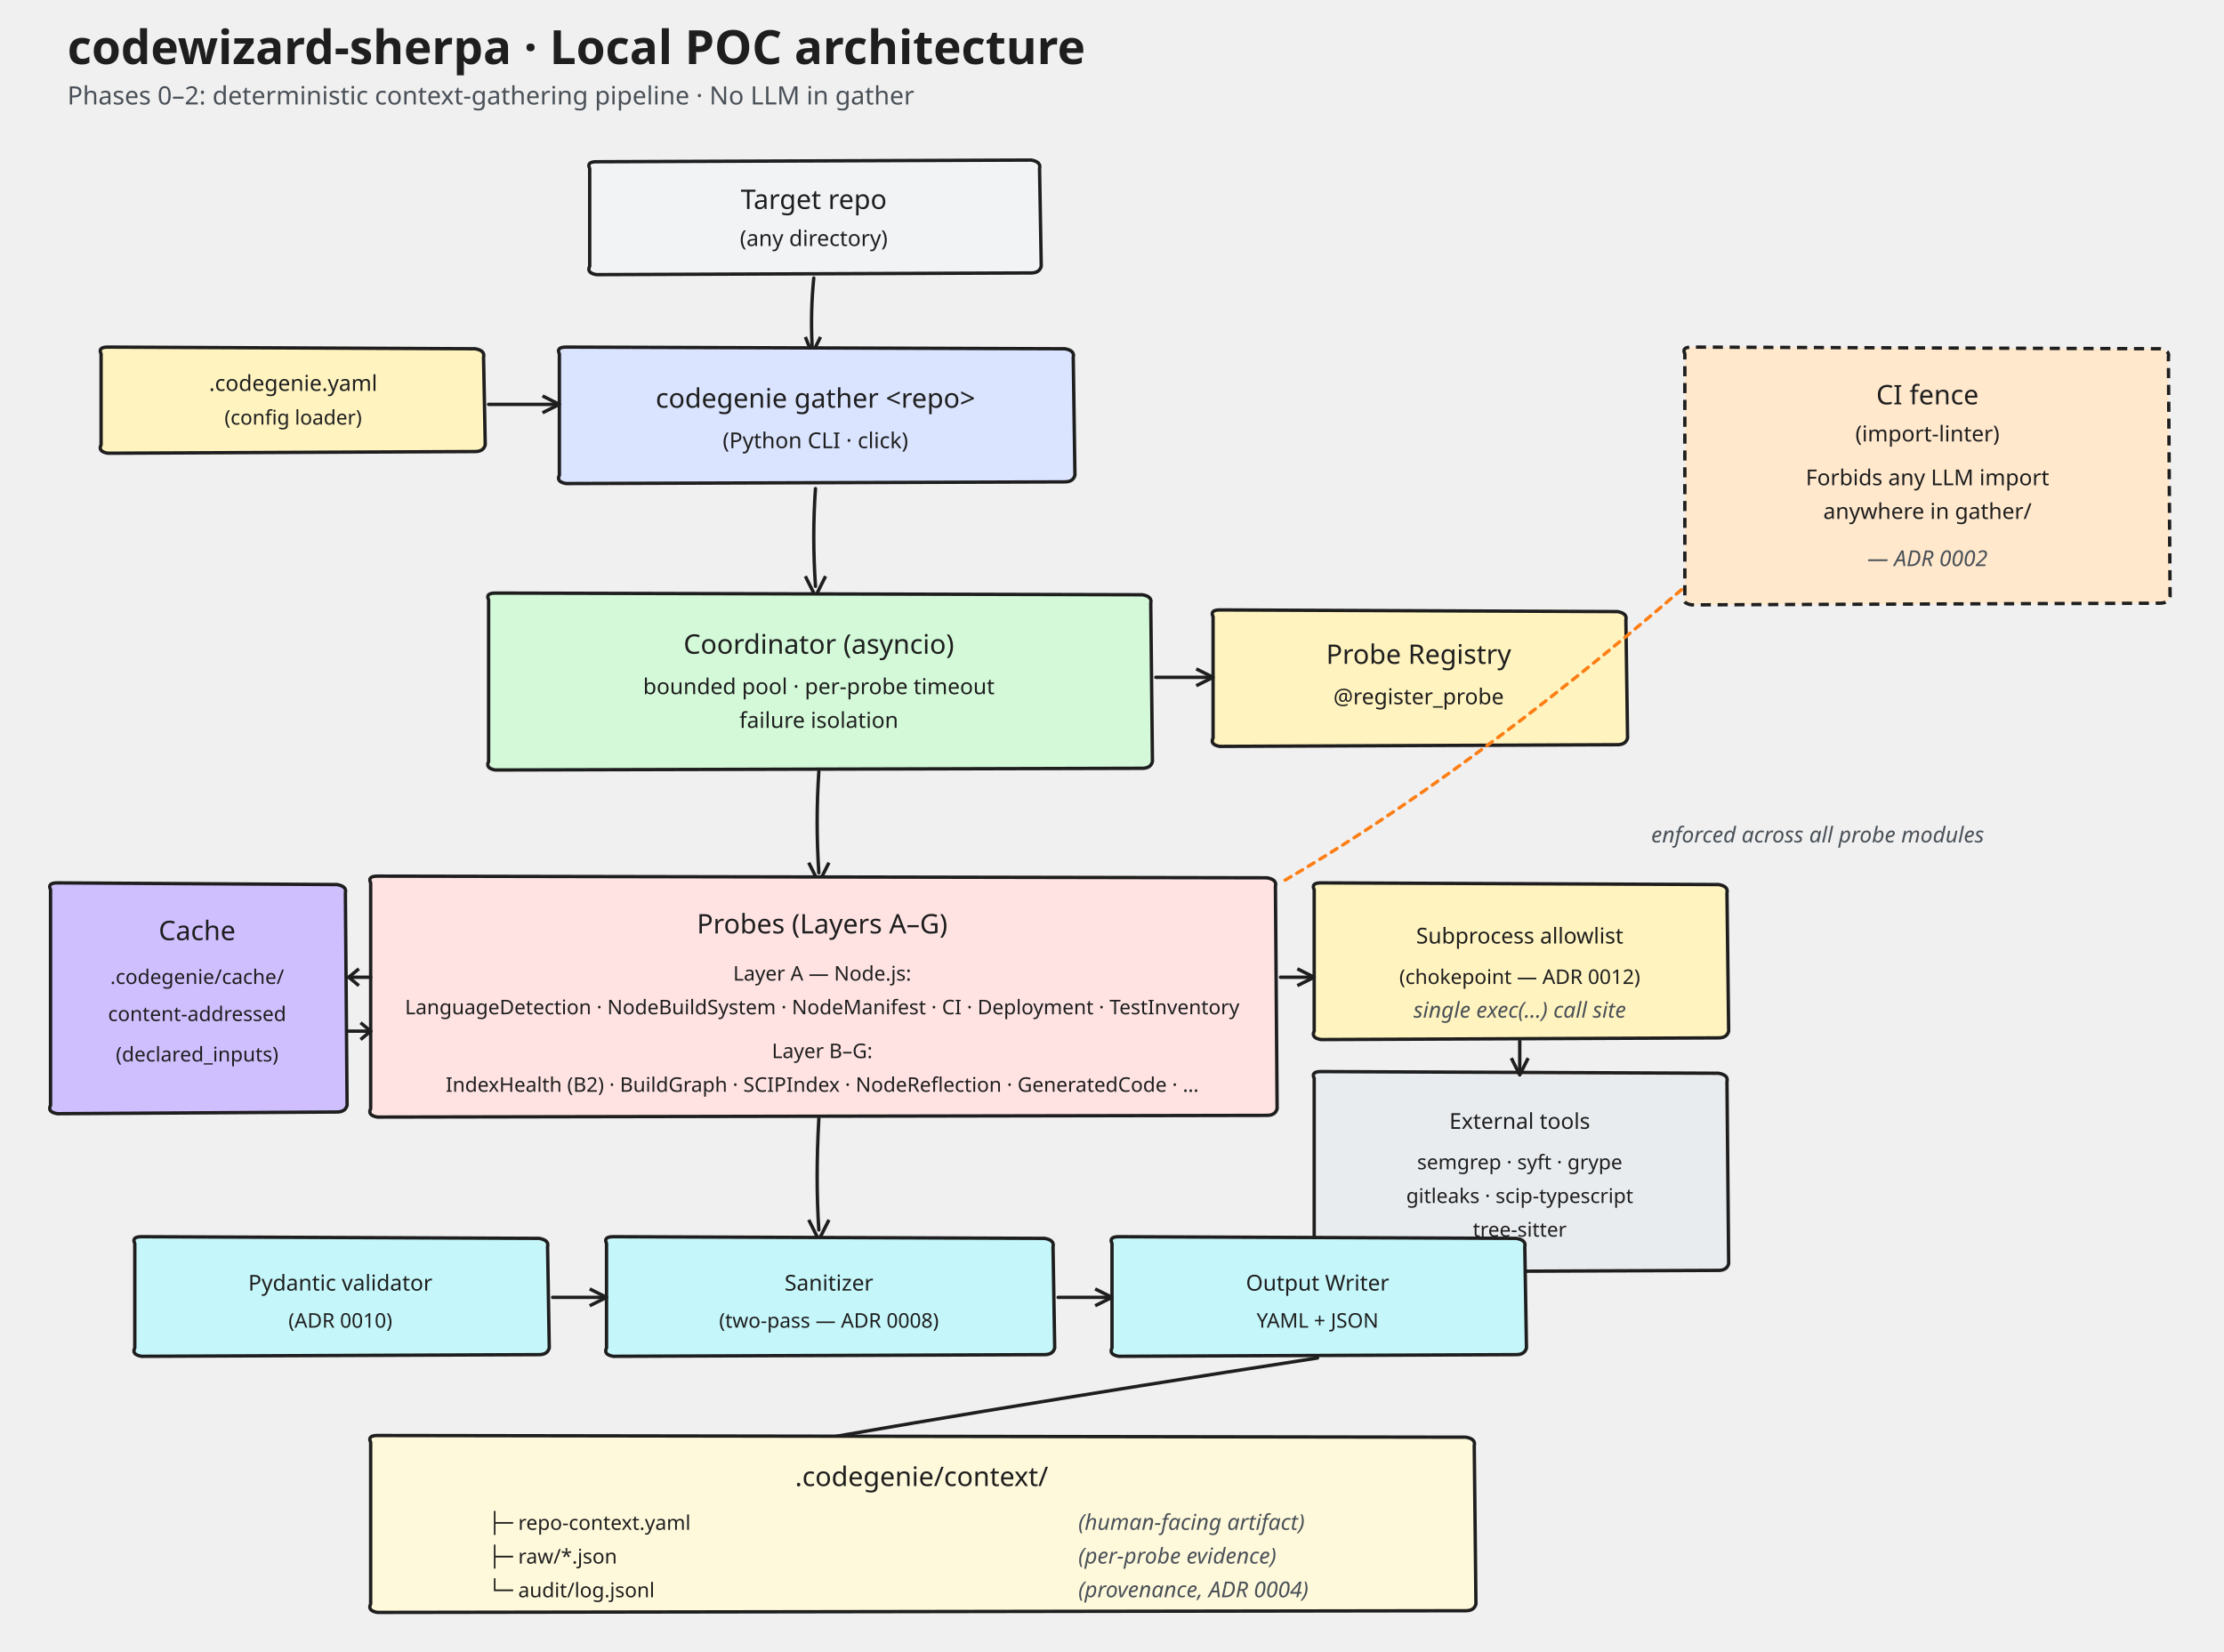
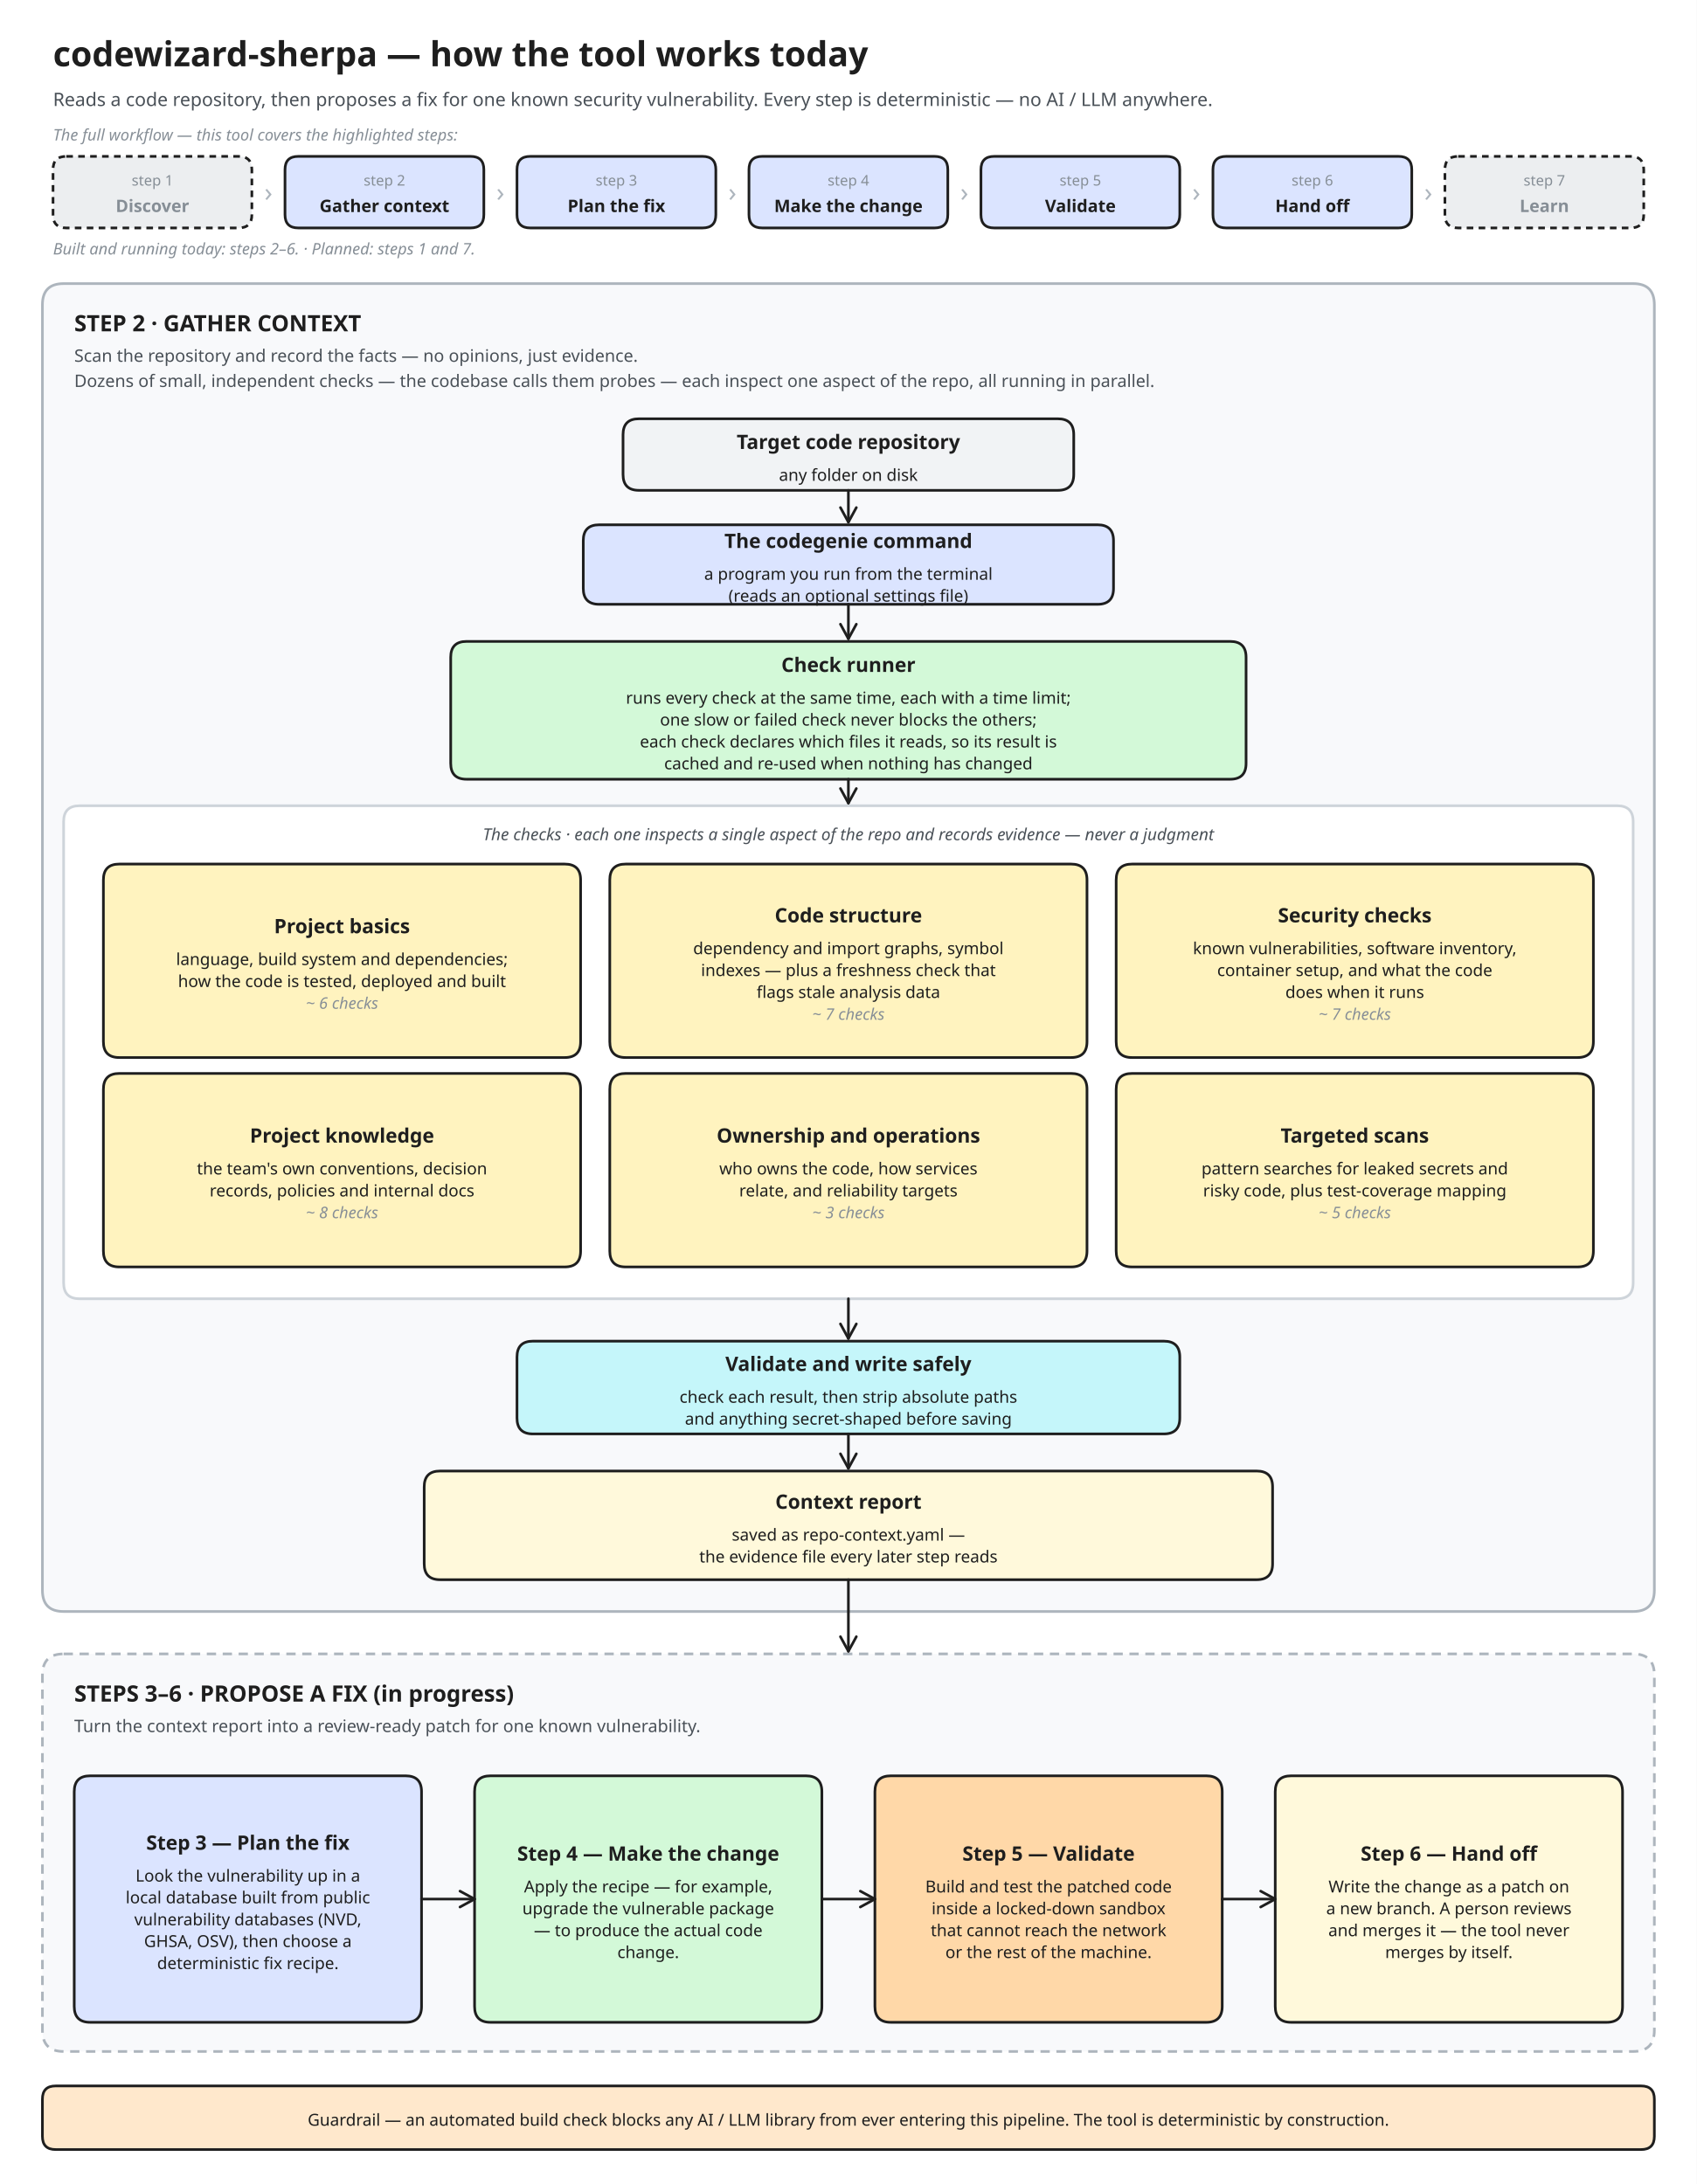
- <svg xmlns="http://www.w3.org/2000/svg" viewBox="0 0 1320 980" width="1320" height="980">
+ <svg xmlns="http://www.w3.org/2000/svg" viewBox="0 0 1280 1648" width="1280" height="1648">
  <style>
-     .t { font-family: "Comic Sans MS", "Caveat", "Patrick Hand", system-ui, sans-serif; }
-     .title { font-size: 28px; fill: #1e1e1e; font-weight: 700; }
-     .subtitle { font-size: 15px; fill: #495057; }
-     .box-label { font-size: 16px; fill: #1e1e1e; }
-     .box-label-sm { font-size: 13px; fill: #1e1e1e; }
-     .box-label-xs { font-size: 12px; fill: #1e1e1e; }
-     .note { font-size: 13px; fill: #495057; font-style: italic; }
-   </style>
-   <text x="40" y="38" class="t title">codewizard-sherpa · Local POC architecture</text>
-   <text x="40" y="62" class="t subtitle">Phases 0–2: deterministic context-gathering pipeline · No LLM in gather</text>
-   <g>
-     <path d="M 350 100 Q 348 96 354 96 L 612 95 Q 618 96 617 100 L 618 158 Q 617 162 612 162 L 354 163 Q 348 162 350 158 Z" fill="#f1f3f5" stroke="#1e1e1e" stroke-width="2" stroke-linejoin="round" />
-     <text x="483" y="124" text-anchor="middle" class="t box-label">Target repo</text>
-     <text x="483" y="146" text-anchor="middle" class="t box-label-sm">(any directory)</text>
-   </g>
-   <path d="M 483 165 Q 481 185 482 205" fill="none" stroke="#1e1e1e" stroke-width="2" stroke-linecap="round" />
-   <path d="M 478 200 L 482 210 L 487 200" fill="none" stroke="#1e1e1e" stroke-width="2" stroke-linejoin="round" />
-   <g>
-     <path d="M 60 210 Q 58 206 64 206 L 282 207 Q 288 208 287 212 L 288 264 Q 287 268 282 268 L 64 269 Q 58 268 60 264 Z" fill="#fff3bf" stroke="#1e1e1e" stroke-width="2" stroke-linejoin="round" />
-     <text x="174" y="232" text-anchor="middle" class="t box-label-sm">.codegenie.yaml</text>
-     <text x="174" y="252" text-anchor="middle" class="t box-label-xs">(config loader)</text>
-   </g>
-   <g>
-     <path d="M 332 210 Q 330 206 336 206 L 632 207 Q 638 208 637 212 L 638 282 Q 637 286 632 286 L 336 287 Q 330 286 332 282 Z" fill="#dbe4ff" stroke="#1e1e1e" stroke-width="2" stroke-linejoin="round" />
-     <text x="484" y="242" text-anchor="middle" class="t box-label">codegenie gather &lt;repo&gt;</text>
-     <text x="484" y="266" text-anchor="middle" class="t box-label-sm">(Python CLI · click)</text>
-   </g>
-   <path d="M 290 240 L 330 240" fill="none" stroke="#1e1e1e" stroke-width="2" stroke-linecap="round" />
-   <path d="M 322 235 L 332 240 L 322 245" fill="none" stroke="#1e1e1e" stroke-width="2" stroke-linejoin="round" />
-   <g>
-     <path d="M 1000 210 Q 998 206 1004 206 L 1282 207 Q 1288 208 1287 212 L 1288 354 Q 1287 358 1282 358 L 1004 359 Q 998 358 1000 354 Z" fill="#ffe8cc" stroke="#1e1e1e" stroke-width="2" stroke-dasharray="6,4" stroke-linejoin="round" />
-     <text x="1144" y="240" text-anchor="middle" class="t box-label">CI fence</text>
-     <text x="1144" y="262" text-anchor="middle" class="t box-label-sm">(import-linter)</text>
-     <text x="1144" y="288" text-anchor="middle" class="t box-label-sm">Forbids any LLM import</text>
-     <text x="1144" y="308" text-anchor="middle" class="t box-label-sm">anywhere in gather/</text>
-     <text x="1144" y="336" text-anchor="middle" class="t note">— ADR 0002</text>
-   </g>
-   <path d="M 484 290 Q 482 318 484 348" fill="none" stroke="#1e1e1e" stroke-width="2" stroke-linecap="round" />
-   <path d="M 478 342 L 484 354 L 490 342" fill="none" stroke="#1e1e1e" stroke-width="2" stroke-linejoin="round" />
-   <g>
-     <path d="M 290 356 Q 288 352 294 352 L 678 353 Q 684 354 683 358 L 684 452 Q 683 456 678 456 L 294 457 Q 288 456 290 452 Z" fill="#d3f9d8" stroke="#1e1e1e" stroke-width="2" stroke-linejoin="round" />
-     <text x="486" y="388" text-anchor="middle" class="t box-label">Coordinator (asyncio)</text>
-     <text x="486" y="412" text-anchor="middle" class="t box-label-sm">bounded pool · per-probe timeout</text>
-     <text x="486" y="432" text-anchor="middle" class="t box-label-sm">failure isolation</text>
-   </g>
-   <g>
-     <path d="M 720 366 Q 718 362 724 362 L 960 363 Q 966 364 965 368 L 966 438 Q 965 442 960 442 L 724 443 Q 718 442 720 438 Z" fill="#fff3bf" stroke="#1e1e1e" stroke-width="2" stroke-linejoin="round" />
-     <text x="842" y="394" text-anchor="middle" class="t box-label">Probe Registry</text>
-     <text x="842" y="418" text-anchor="middle" class="t box-label-sm">@register_probe</text>
-   </g>
-   <path d="M 686 402 L 718 402" fill="none" stroke="#1e1e1e" stroke-width="2" stroke-linecap="round" />
-   <path d="M 710 397 L 720 402 L 710 407" fill="none" stroke="#1e1e1e" stroke-width="2" stroke-linejoin="round" />
-   <path d="M 486 458 Q 484 488 486 518" fill="none" stroke="#1e1e1e" stroke-width="2" stroke-linecap="round" />
-   <path d="M 480 512 L 486 524 L 492 512" fill="none" stroke="#1e1e1e" stroke-width="2" stroke-linejoin="round" />
-   <g>
-     <path d="M 220 524 Q 218 520 224 520 L 752 521 Q 758 522 757 526 L 758 658 Q 757 662 752 662 L 224 663 Q 218 662 220 658 Z" fill="#ffe3e3" stroke="#1e1e1e" stroke-width="2" stroke-linejoin="round" />
-     <text x="488" y="554" text-anchor="middle" class="t box-label">Probes (Layers A–G)</text>
-     <text x="488" y="582" text-anchor="middle" class="t box-label-xs">Layer A — Node.js:</text>
-     <text x="488" y="602" text-anchor="middle" class="t box-label-xs">LanguageDetection · NodeBuildSystem · NodeManifest · CI · Deployment · TestInventory</text>
-     <text x="488" y="628" text-anchor="middle" class="t box-label-xs">Layer B–G:</text>
-     <text x="488" y="648" text-anchor="middle" class="t box-label-xs">IndexHealth (B2) · BuildGraph · SCIPIndex · NodeReflection · GeneratedCode · …</text>
-   </g>
-   <g>
-     <path d="M 30 528 Q 28 524 34 524 L 200 525 Q 206 526 205 530 L 206 656 Q 205 660 200 660 L 34 661 Q 28 660 30 656 Z" fill="#d0bfff" stroke="#1e1e1e" stroke-width="2" stroke-linejoin="round" />
-     <text x="117" y="558" text-anchor="middle" class="t box-label">Cache</text>
-     <text x="117" y="584" text-anchor="middle" class="t box-label-xs">.codegenie/cache/</text>
-     <text x="117" y="606" text-anchor="middle" class="t box-label-xs">content-addressed</text>
-     <text x="117" y="630" text-anchor="middle" class="t box-label-xs">(declared_inputs)</text>
-   </g>
-   <path d="M 220 580 L 207 580" fill="none" stroke="#1e1e1e" stroke-width="2" stroke-linecap="round" />
-   <path d="M 213 575 L 207 580 L 213 585" fill="none" stroke="#1e1e1e" stroke-width="2" stroke-linejoin="round" />
-   <path d="M 207 612 L 220 612" fill="none" stroke="#1e1e1e" stroke-width="2" stroke-linecap="round" />
-   <path d="M 214 607 L 220 612 L 214 617" fill="none" stroke="#1e1e1e" stroke-width="2" stroke-linejoin="round" />
-   <g>
-     <path d="M 780 528 Q 778 524 784 524 L 1020 525 Q 1026 526 1025 530 L 1026 612 Q 1025 616 1020 616 L 784 617 Q 778 616 780 612 Z" fill="#fff3bf" stroke="#1e1e1e" stroke-width="2" stroke-linejoin="round" />
-     <text x="902" y="560" text-anchor="middle" class="t box-label-sm">Subprocess allowlist</text>
-     <text x="902" y="584" text-anchor="middle" class="t box-label-xs">(chokepoint — ADR 0012)</text>
-     <text x="902" y="604" text-anchor="middle" class="t note">single exec(...) call site</text>
-   </g>
-   <path d="M 760 580 L 778 580" fill="none" stroke="#1e1e1e" stroke-width="2" stroke-linecap="round" />
-   <path d="M 770 575 L 780 580 L 770 585" fill="none" stroke="#1e1e1e" stroke-width="2" stroke-linejoin="round" />
-   <g>
-     <path d="M 780 640 Q 778 636 784 636 L 1020 637 Q 1026 638 1025 642 L 1026 750 Q 1025 754 1020 754 L 784 755 Q 778 754 780 750 Z" fill="#e9ecef" stroke="#1e1e1e" stroke-width="2" stroke-linejoin="round" />
-     <text x="902" y="670" text-anchor="middle" class="t box-label-sm">External tools</text>
-     <text x="902" y="694" text-anchor="middle" class="t box-label-xs">semgrep · syft · grype</text>
-     <text x="902" y="714" text-anchor="middle" class="t box-label-xs">gitleaks · scip-typescript</text>
-     <text x="902" y="734" text-anchor="middle" class="t box-label-xs">tree-sitter</text>
-   </g>
-   <path d="M 902 618 L 902 636" fill="none" stroke="#1e1e1e" stroke-width="2" stroke-linecap="round" />
-   <path d="M 897 628 L 902 638 L 907 628" fill="none" stroke="#1e1e1e" stroke-width="2" stroke-linejoin="round" />
-   <path d="M 486 664 Q 484 700 486 730" fill="none" stroke="#1e1e1e" stroke-width="2" stroke-linecap="round" />
-   <path d="M 480 724 L 486 736 L 492 724" fill="none" stroke="#1e1e1e" stroke-width="2" stroke-linejoin="round" />
-   <g>
-     <path d="M 80 738 Q 78 734 84 734 L 320 735 Q 326 736 325 740 L 326 800 Q 325 804 320 804 L 84 805 Q 78 804 80 800 Z" fill="#c5f6fa" stroke="#1e1e1e" stroke-width="2" stroke-linejoin="round" />
-     <text x="202" y="766" text-anchor="middle" class="t box-label-sm">Pydantic validator</text>
-     <text x="202" y="788" text-anchor="middle" class="t box-label-xs">(ADR 0010)</text>
-   </g>
-   <g>
-     <path d="M 360 738 Q 358 734 364 734 L 620 735 Q 626 736 625 740 L 626 800 Q 625 804 620 804 L 364 805 Q 358 804 360 800 Z" fill="#c5f6fa" stroke="#1e1e1e" stroke-width="2" stroke-linejoin="round" />
-     <text x="492" y="766" text-anchor="middle" class="t box-label-sm">Sanitizer</text>
-     <text x="492" y="788" text-anchor="middle" class="t box-label-xs">(two-pass — ADR 0008)</text>
-   </g>
-   <g>
-     <path d="M 660 738 Q 658 734 664 734 L 900 735 Q 906 736 905 740 L 906 800 Q 905 804 900 804 L 664 805 Q 658 804 660 800 Z" fill="#c5f6fa" stroke="#1e1e1e" stroke-width="2" stroke-linejoin="round" />
-     <text x="782" y="766" text-anchor="middle" class="t box-label-sm">Output Writer</text>
-     <text x="782" y="788" text-anchor="middle" class="t box-label-xs">YAML + JSON</text>
-   </g>
-   <path d="M 328 770 L 358 770" fill="none" stroke="#1e1e1e" stroke-width="2" stroke-linecap="round" />
-   <path d="M 350 765 L 360 770 L 350 775" fill="none" stroke="#1e1e1e" stroke-width="2" stroke-linejoin="round" />
-   <path d="M 628 770 L 658 770" fill="none" stroke="#1e1e1e" stroke-width="2" stroke-linecap="round" />
-   <path d="M 650 765 L 660 770 L 650 775" fill="none" stroke="#1e1e1e" stroke-width="2" stroke-linejoin="round" />
-   <path d="M 782 806 Q 562 840 432 864" fill="none" stroke="#1e1e1e" stroke-width="2" stroke-linecap="round" />
-   <path d="M 438 856 L 426 866 L 440 868" fill="none" stroke="#1e1e1e" stroke-width="2" stroke-linejoin="round" />
-   <g>
-     <path d="M 220 856 Q 218 852 224 852 L 870 853 Q 876 854 875 858 L 876 952 Q 875 956 870 956 L 224 957 Q 218 956 220 952 Z" fill="#fff9db" stroke="#1e1e1e" stroke-width="2" stroke-linejoin="round" />
-     <text x="547" y="882" text-anchor="middle" class="t box-label">.codegenie/context/</text>
-     <text x="290" y="908" class="t box-label-xs">├─ repo-context.yaml</text>
-     <text x="640" y="908" class="t note">(human-facing artifact)</text>
-     <text x="290" y="928" class="t box-label-xs">├─ raw/*.json</text>
-     <text x="640" y="928" class="t note">(per-probe evidence)</text>
-     <text x="290" y="948" class="t box-label-xs">└─ audit/log.jsonl</text>
-     <text x="640" y="948" class="t note">(provenance, ADR 0004)</text>
-   </g>
-   <path d="M 998 350 Q 870 460 760 524" fill="none" stroke="#fd7e14" stroke-width="2" stroke-dasharray="4,4" stroke-linecap="round" />
-   <text x="980" y="500" class="t note" fill="#fd7e14">enforced across all probe modules</text>
+ .t{font-family:"Comic Sans MS","Caveat","Patrick Hand",system-ui,sans-serif;}
+ .title{font-size:26px;fill:#1e1e1e;font-weight:700;}
+ .sub{font-size:14px;fill:#495057;}
+ .bandhd{font-size:17px;fill:#1e1e1e;font-weight:700;}
+ .banddesc{font-size:13px;fill:#495057;}
+ .boxttl{font-size:15px;fill:#1e1e1e;font-weight:700;}
+ .boxbody{font-size:12.5px;fill:#1e1e1e;}
+ .count{font-size:12px;fill:#868e96;font-style:italic;}
+ .chip{font-size:13px;font-weight:700;}
+ .chipnum{font-size:11px;fill:#868e96;}
+ .cap{font-size:12px;fill:#868e96;font-style:italic;}
+ .panellbl{font-size:12.5px;fill:#495057;font-style:italic;}
+ </style>
+   <rect x="0" y="0" width="1280" height="1648" fill="#ffffff" />
+   <text x="40" y="50" class="t title">codewizard-sherpa — how the tool works today</text>
+   <text x="40" y="80" class="t sub">Reads a code repository, then proposes a fix for one known security vulnerability. Every step is deterministic — no AI / LLM anywhere.</text>
+   <text x="40" y="106" class="t cap">The full workflow — this tool covers the highlighted steps:</text>
+   <path d="M 50 118 L 180 118 Q 190 118 190 128 L 190 162 Q 190 172 180 172 L 50 172 Q 40 172 40 162 L 40 128 Q 40 118 50 118 Z" fill="#eceef0" stroke="#1e1e1e" stroke-width="2" stroke-dasharray="5,4" />
+   <text x="115.0" y="140" text-anchor="middle" class="t chipnum">step 1</text>
+   <text x="115.0" y="160" text-anchor="middle" class="t chip" fill="#868e96">Discover</text>
+   <path d="M 225 118 L 355 118 Q 365 118 365 128 L 365 162 Q 365 172 355 172 L 225 172 Q 215 172 215 162 L 215 128 Q 215 118 225 118 Z" fill="#dbe4ff" stroke="#1e1e1e" stroke-width="2" />
+   <text x="290.0" y="140" text-anchor="middle" class="t chipnum">step 2</text>
+   <text x="290.0" y="160" text-anchor="middle" class="t chip" fill="#1e1e1e">Gather context</text>
+   <path d="M 400 118 L 530 118 Q 540 118 540 128 L 540 162 Q 540 172 530 172 L 400 172 Q 390 172 390 162 L 390 128 Q 390 118 400 118 Z" fill="#dbe4ff" stroke="#1e1e1e" stroke-width="2" />
+   <text x="465.0" y="140" text-anchor="middle" class="t chipnum">step 3</text>
+   <text x="465.0" y="160" text-anchor="middle" class="t chip" fill="#1e1e1e">Plan the fix</text>
+   <path d="M 575 118 L 705 118 Q 715 118 715 128 L 715 162 Q 715 172 705 172 L 575 172 Q 565 172 565 162 L 565 128 Q 565 118 575 118 Z" fill="#dbe4ff" stroke="#1e1e1e" stroke-width="2" />
+   <text x="640.0" y="140" text-anchor="middle" class="t chipnum">step 4</text>
+   <text x="640.0" y="160" text-anchor="middle" class="t chip" fill="#1e1e1e">Make the change</text>
+   <path d="M 750 118 L 880 118 Q 890 118 890 128 L 890 162 Q 890 172 880 172 L 750 172 Q 740 172 740 162 L 740 128 Q 740 118 750 118 Z" fill="#dbe4ff" stroke="#1e1e1e" stroke-width="2" />
+   <text x="815.0" y="140" text-anchor="middle" class="t chipnum">step 5</text>
+   <text x="815.0" y="160" text-anchor="middle" class="t chip" fill="#1e1e1e">Validate</text>
+   <path d="M 925 118 L 1055 118 Q 1065 118 1065 128 L 1065 162 Q 1065 172 1055 172 L 925 172 Q 915 172 915 162 L 915 128 Q 915 118 925 118 Z" fill="#dbe4ff" stroke="#1e1e1e" stroke-width="2" />
+   <text x="990.0" y="140" text-anchor="middle" class="t chipnum">step 6</text>
+   <text x="990.0" y="160" text-anchor="middle" class="t chip" fill="#1e1e1e">Hand off</text>
+   <path d="M 1100 118 L 1230 118 Q 1240 118 1240 128 L 1240 162 Q 1240 172 1230 172 L 1100 172 Q 1090 172 1090 162 L 1090 128 Q 1090 118 1100 118 Z" fill="#eceef0" stroke="#1e1e1e" stroke-width="2" stroke-dasharray="5,4" />
+   <text x="1165.0" y="140" text-anchor="middle" class="t chipnum">step 7</text>
+   <text x="1165.0" y="160" text-anchor="middle" class="t chip" fill="#868e96">Learn</text>
+   <text x="202.5" y="152" text-anchor="middle" class="t" font-size="20" fill="#adb5bd">›</text>
+   <text x="377.5" y="152" text-anchor="middle" class="t" font-size="20" fill="#adb5bd">›</text>
+   <text x="552.5" y="152" text-anchor="middle" class="t" font-size="20" fill="#adb5bd">›</text>
+   <text x="727.5" y="152" text-anchor="middle" class="t" font-size="20" fill="#adb5bd">›</text>
+   <text x="902.5" y="152" text-anchor="middle" class="t" font-size="20" fill="#adb5bd">›</text>
+   <text x="1077.5" y="152" text-anchor="middle" class="t" font-size="20" fill="#adb5bd">›</text>
+   <text x="40" y="192" class="t cap">Built and running today: steps 2–6.     ·     Planned: steps 1 and 7.</text>
+   <path d="M 48 214 L 1232 214 Q 1248 214 1248 230 L 1248 1200 Q 1248 1216 1232 1216 L 48 1216 Q 32 1216 32 1200 L 32 230 Q 32 214 48 214 Z" fill="#f8f9fb" stroke="#adb5bd" stroke-width="2" />
+   <text x="56" y="250" class="t bandhd">STEP 2  ·  GATHER CONTEXT</text>
+   <text x="56" y="273" class="t banddesc">Scan the repository and record the facts — no opinions, just evidence.</text>
+   <text x="56" y="292" class="t banddesc">Dozens of small, independent checks — the codebase calls them probes — each inspect one aspect of the repo, all running in parallel.</text>
+   <path d="M 48 1248 L 1232 1248 Q 1248 1248 1248 1264 L 1248 1532 Q 1248 1548 1232 1548 L 48 1548 Q 32 1548 32 1532 L 32 1264 Q 32 1248 48 1248 Z" fill="#f8f9fb" stroke="#adb5bd" stroke-width="2" stroke-dasharray="7,5" />
+   <text x="56" y="1284" class="t bandhd">STEPS 3–6  ·  PROPOSE A FIX   (in progress)</text>
+   <text x="56" y="1307" class="t banddesc">Turn the context report into a review-ready patch for one known vulnerability.</text>
+   <path d="M 60 608 L 1220 608 Q 1232 608 1232 620 L 1232 968 Q 1232 980 1220 980 L 60 980 Q 48 980 48 968 L 48 620 Q 48 608 60 608 Z" fill="#ffffff" stroke="#ced4da" stroke-width="2" />
+   <text x="640.0" y="634" text-anchor="middle" class="t panellbl">The checks  ·  each one inspects a single aspect of the repo and records evidence — never a judgment</text>
+   <path d="M 482 316 L 798 316 Q 810 316 810 328 L 810 358 Q 810 370 798 370 L 482 370 Q 470 370 470 358 L 470 328 Q 470 316 482 316 Z" fill="#f1f3f5" stroke="#1e1e1e" stroke-width="2" />
+   <text x="640.0" y="338.8" text-anchor="middle" class="t boxttl">Target code repository</text>
+   <text x="640.0" y="362.8" text-anchor="middle" class="t boxbody">any folder on disk</text>
+   <path d="M 452 396 L 828 396 Q 840 396 840 408 L 840 444 Q 840 456 828 456 L 452 456 Q 440 456 440 444 L 440 408 Q 440 396 452 396 Z" fill="#dbe4ff" stroke="#1e1e1e" stroke-width="2" />
+   <text x="640.0" y="413.5" text-anchor="middle" class="t boxttl">The codegenie command</text>
+   <text x="640.0" y="437.5" text-anchor="middle" class="t boxbody">a program you run from the terminal</text>
+   <text x="640.0" y="454.0" text-anchor="middle" class="t boxbody">(reads an optional settings file)</text>
+   <path d="M 352 484 L 928 484 Q 940 484 940 496 L 940 576 Q 940 588 928 588 L 352 588 Q 340 588 340 576 L 340 496 Q 340 484 352 484 Z" fill="#d3f9d8" stroke="#1e1e1e" stroke-width="2" />
+   <text x="640.0" y="507.0" text-anchor="middle" class="t boxttl">Check runner</text>
+   <text x="640.0" y="531.0" text-anchor="middle" class="t boxbody">runs every check at the same time, each with a time limit;</text>
+   <text x="640.0" y="547.5" text-anchor="middle" class="t boxbody">one slow or failed check never blocks the others;</text>
+   <text x="640.0" y="564.0" text-anchor="middle" class="t boxbody">each check declares which files it reads, so its result is</text>
+   <text x="640.0" y="580.5" text-anchor="middle" class="t boxbody">cached and re-used when nothing has changed</text>
+   <path d="M 90 652 L 426 652 Q 438 652 438 664 L 438 786 Q 438 798 426 798 L 90 798 Q 78 798 78 786 L 78 664 Q 78 652 90 652 Z" fill="#fff3bf" stroke="#1e1e1e" stroke-width="2" />
+   <text x="258.0" y="704.2" text-anchor="middle" class="t boxttl">Project basics</text>
+   <text x="258.0" y="728.2" text-anchor="middle" class="t boxbody">language, build system and dependencies;</text>
+   <text x="258.0" y="744.8" text-anchor="middle" class="t boxbody">how the code is tested, deployed and built</text>
+   <text x="258.0" y="761.2" text-anchor="middle" class="t count">~ 6 checks</text>
+   <path d="M 472 652 L 808 652 Q 820 652 820 664 L 820 786 Q 820 798 808 798 L 472 798 Q 460 798 460 786 L 460 664 Q 460 652 472 652 Z" fill="#fff3bf" stroke="#1e1e1e" stroke-width="2" />
+   <text x="640.0" y="696.0" text-anchor="middle" class="t boxttl">Code structure</text>
+   <text x="640.0" y="720.0" text-anchor="middle" class="t boxbody">dependency and import graphs, symbol</text>
+   <text x="640.0" y="736.5" text-anchor="middle" class="t boxbody">indexes — plus a freshness check that</text>
+   <text x="640.0" y="753.0" text-anchor="middle" class="t boxbody">flags stale analysis data</text>
+   <text x="640.0" y="769.5" text-anchor="middle" class="t count">~ 7 checks</text>
+   <path d="M 854 652 L 1190 652 Q 1202 652 1202 664 L 1202 786 Q 1202 798 1190 798 L 854 798 Q 842 798 842 786 L 842 664 Q 842 652 854 652 Z" fill="#fff3bf" stroke="#1e1e1e" stroke-width="2" />
+   <text x="1022.0" y="696.0" text-anchor="middle" class="t boxttl">Security checks</text>
+   <text x="1022.0" y="720.0" text-anchor="middle" class="t boxbody">known vulnerabilities, software inventory,</text>
+   <text x="1022.0" y="736.5" text-anchor="middle" class="t boxbody">container setup, and what the code</text>
+   <text x="1022.0" y="753.0" text-anchor="middle" class="t boxbody">does when it runs</text>
+   <text x="1022.0" y="769.5" text-anchor="middle" class="t count">~ 7 checks</text>
+   <path d="M 90 810 L 426 810 Q 438 810 438 822 L 438 944 Q 438 956 426 956 L 90 956 Q 78 956 78 944 L 78 822 Q 78 810 90 810 Z" fill="#fff3bf" stroke="#1e1e1e" stroke-width="2" />
+   <text x="258.0" y="862.2" text-anchor="middle" class="t boxttl">Project knowledge</text>
+   <text x="258.0" y="886.2" text-anchor="middle" class="t boxbody">the team's own conventions, decision</text>
+   <text x="258.0" y="902.8" text-anchor="middle" class="t boxbody">records, policies and internal docs</text>
+   <text x="258.0" y="919.2" text-anchor="middle" class="t count">~ 8 checks</text>
+   <path d="M 472 810 L 808 810 Q 820 810 820 822 L 820 944 Q 820 956 808 956 L 472 956 Q 460 956 460 944 L 460 822 Q 460 810 472 810 Z" fill="#fff3bf" stroke="#1e1e1e" stroke-width="2" />
+   <text x="640.0" y="862.2" text-anchor="middle" class="t boxttl">Ownership and operations</text>
+   <text x="640.0" y="886.2" text-anchor="middle" class="t boxbody">who owns the code, how services</text>
+   <text x="640.0" y="902.8" text-anchor="middle" class="t boxbody">relate, and reliability targets</text>
+   <text x="640.0" y="919.2" text-anchor="middle" class="t count">~ 3 checks</text>
+   <path d="M 854 810 L 1190 810 Q 1202 810 1202 822 L 1202 944 Q 1202 956 1190 956 L 854 956 Q 842 956 842 944 L 842 822 Q 842 810 854 810 Z" fill="#fff3bf" stroke="#1e1e1e" stroke-width="2" />
+   <text x="1022.0" y="862.2" text-anchor="middle" class="t boxttl">Targeted scans</text>
+   <text x="1022.0" y="886.2" text-anchor="middle" class="t boxbody">pattern searches for leaked secrets and</text>
+   <text x="1022.0" y="902.8" text-anchor="middle" class="t boxbody">risky code, plus test-coverage mapping</text>
+   <text x="1022.0" y="919.2" text-anchor="middle" class="t count">~ 5 checks</text>
+   <path d="M 402 1012 L 878 1012 Q 890 1012 890 1024 L 890 1070 Q 890 1082 878 1082 L 402 1082 Q 390 1082 390 1070 L 390 1024 Q 390 1012 402 1012 Z" fill="#c5f6fa" stroke="#1e1e1e" stroke-width="2" />
+   <text x="640.0" y="1034.5" text-anchor="middle" class="t boxttl">Validate and write safely</text>
+   <text x="640.0" y="1058.5" text-anchor="middle" class="t boxbody">check each result, then strip absolute paths</text>
+   <text x="640.0" y="1075.0" text-anchor="middle" class="t boxbody">and anything secret-shaped before saving</text>
+   <path d="M 332 1110 L 948 1110 Q 960 1110 960 1122 L 960 1180 Q 960 1192 948 1192 L 332 1192 Q 320 1192 320 1180 L 320 1122 Q 320 1110 332 1110 Z" fill="#fff9db" stroke="#1e1e1e" stroke-width="2" />
+   <text x="640.0" y="1138.5" text-anchor="middle" class="t boxttl">Context report</text>
+   <text x="640.0" y="1162.5" text-anchor="middle" class="t boxbody">saved as repo-context.yaml —</text>
+   <text x="640.0" y="1179.0" text-anchor="middle" class="t boxbody">the evidence file every later step reads</text>
+   <path d="M 68 1340 L 306 1340 Q 318 1340 318 1352 L 318 1514 Q 318 1526 306 1526 L 68 1526 Q 56 1526 56 1514 L 56 1352 Q 56 1340 68 1340 Z" fill="#dbe4ff" stroke="#1e1e1e" stroke-width="2" />
+   <text x="187.0" y="1395.8" text-anchor="middle" class="t boxttl">Step 3 — Plan the fix</text>
+   <text x="187.0" y="1419.8" text-anchor="middle" class="t boxbody">Look the vulnerability up in a</text>
+   <text x="187.0" y="1436.2" text-anchor="middle" class="t boxbody">local database built from public</text>
+   <text x="187.0" y="1452.8" text-anchor="middle" class="t boxbody">vulnerability databases (NVD,</text>
+   <text x="187.0" y="1469.2" text-anchor="middle" class="t boxbody">GHSA, OSV), then choose a</text>
+   <text x="187.0" y="1485.8" text-anchor="middle" class="t boxbody">deterministic fix recipe.</text>
+   <path d="M 370 1340 L 608 1340 Q 620 1340 620 1352 L 620 1514 Q 620 1526 608 1526 L 370 1526 Q 358 1526 358 1514 L 358 1352 Q 358 1340 370 1340 Z" fill="#d3f9d8" stroke="#1e1e1e" stroke-width="2" />
+   <text x="489.0" y="1404.0" text-anchor="middle" class="t boxttl">Step 4 — Make the change</text>
+   <text x="489.0" y="1428.0" text-anchor="middle" class="t boxbody">Apply the recipe — for example,</text>
+   <text x="489.0" y="1444.5" text-anchor="middle" class="t boxbody">upgrade the vulnerable package</text>
+   <text x="489.0" y="1461.0" text-anchor="middle" class="t boxbody">— to produce the actual code</text>
+   <text x="489.0" y="1477.5" text-anchor="middle" class="t boxbody">change.</text>
+   <path d="M 672 1340 L 910 1340 Q 922 1340 922 1352 L 922 1514 Q 922 1526 910 1526 L 672 1526 Q 660 1526 660 1514 L 660 1352 Q 660 1340 672 1340 Z" fill="#ffd8a8" stroke="#1e1e1e" stroke-width="2" />
+   <text x="791.0" y="1404.0" text-anchor="middle" class="t boxttl">Step 5 — Validate</text>
+   <text x="791.0" y="1428.0" text-anchor="middle" class="t boxbody">Build and test the patched code</text>
+   <text x="791.0" y="1444.5" text-anchor="middle" class="t boxbody">inside a locked-down sandbox</text>
+   <text x="791.0" y="1461.0" text-anchor="middle" class="t boxbody">that cannot reach the network</text>
+   <text x="791.0" y="1477.5" text-anchor="middle" class="t boxbody">or the rest of the machine.</text>
+   <path d="M 974 1340 L 1212 1340 Q 1224 1340 1224 1352 L 1224 1514 Q 1224 1526 1212 1526 L 974 1526 Q 962 1526 962 1514 L 962 1352 Q 962 1340 974 1340 Z" fill="#fff9db" stroke="#1e1e1e" stroke-width="2" />
+   <text x="1093.0" y="1404.0" text-anchor="middle" class="t boxttl">Step 6 — Hand off</text>
+   <text x="1093.0" y="1428.0" text-anchor="middle" class="t boxbody">Write the change as a patch on</text>
+   <text x="1093.0" y="1444.5" text-anchor="middle" class="t boxbody">a new branch. A person reviews</text>
+   <text x="1093.0" y="1461.0" text-anchor="middle" class="t boxbody">and merges it — the tool never</text>
+   <text x="1093.0" y="1477.5" text-anchor="middle" class="t boxbody">merges by itself.</text>
+   <path d="M 42 1574 L 1238 1574 Q 1248 1574 1248 1584 L 1248 1612 Q 1248 1622 1238 1622 L 42 1622 Q 32 1622 32 1612 L 32 1584 Q 32 1574 42 1574 Z" fill="#ffe8cc" stroke="#1e1e1e" stroke-width="2" />
+   <text x="640.0" y="1604" text-anchor="middle" class="t boxbody">Guardrail — an automated build check blocks any AI / LLM library from ever entering this pipeline. The tool is deterministic by construction.</text>
+   <path d="M 640 370 L 640 394" fill="none" stroke="#1e1e1e" stroke-width="2" stroke-linecap="round" />
+   <path d="M 634.0 383.0 L 640.0 394.0 L 646.0 383.0" fill="none" stroke="#1e1e1e" stroke-width="2" stroke-linejoin="round" stroke-linecap="round" />
+   <path d="M 640 456 L 640 482" fill="none" stroke="#1e1e1e" stroke-width="2" stroke-linecap="round" />
+   <path d="M 634.0 471.0 L 640.0 482.0 L 646.0 471.0" fill="none" stroke="#1e1e1e" stroke-width="2" stroke-linejoin="round" stroke-linecap="round" />
+   <path d="M 640 588 L 640 606" fill="none" stroke="#1e1e1e" stroke-width="2" stroke-linecap="round" />
+   <path d="M 634.0 595.0 L 640.0 606.0 L 646.0 595.0" fill="none" stroke="#1e1e1e" stroke-width="2" stroke-linejoin="round" stroke-linecap="round" />
+   <path d="M 640 980 L 640 1010" fill="none" stroke="#1e1e1e" stroke-width="2" stroke-linecap="round" />
+   <path d="M 634.0 999.0 L 640.0 1010.0 L 646.0 999.0" fill="none" stroke="#1e1e1e" stroke-width="2" stroke-linejoin="round" stroke-linecap="round" />
+   <path d="M 640 1082 L 640 1108" fill="none" stroke="#1e1e1e" stroke-width="2" stroke-linecap="round" />
+   <path d="M 634.0 1097.0 L 640.0 1108.0 L 646.0 1097.0" fill="none" stroke="#1e1e1e" stroke-width="2" stroke-linejoin="round" stroke-linecap="round" />
+   <path d="M 640 1192 L 640 1246" fill="none" stroke="#1e1e1e" stroke-width="2" stroke-linecap="round" />
+   <path d="M 634.0 1235.0 L 640.0 1246.0 L 646.0 1235.0" fill="none" stroke="#1e1e1e" stroke-width="2" stroke-linejoin="round" stroke-linecap="round" />
+   <path d="M 318 1433 L 358 1433" fill="none" stroke="#1e1e1e" stroke-width="2" stroke-linecap="round" />
+   <path d="M 347.0 1439.0 L 358.0 1433.0 L 347.0 1427.0" fill="none" stroke="#1e1e1e" stroke-width="2" stroke-linejoin="round" stroke-linecap="round" />
+   <path d="M 620 1433 L 660 1433" fill="none" stroke="#1e1e1e" stroke-width="2" stroke-linecap="round" />
+   <path d="M 649.0 1439.0 L 660.0 1433.0 L 649.0 1427.0" fill="none" stroke="#1e1e1e" stroke-width="2" stroke-linejoin="round" stroke-linecap="round" />
+   <path d="M 922 1433 L 962 1433" fill="none" stroke="#1e1e1e" stroke-width="2" stroke-linecap="round" />
+   <path d="M 951.0 1439.0 L 962.0 1433.0 L 951.0 1427.0" fill="none" stroke="#1e1e1e" stroke-width="2" stroke-linejoin="round" stroke-linecap="round" />
</svg>
